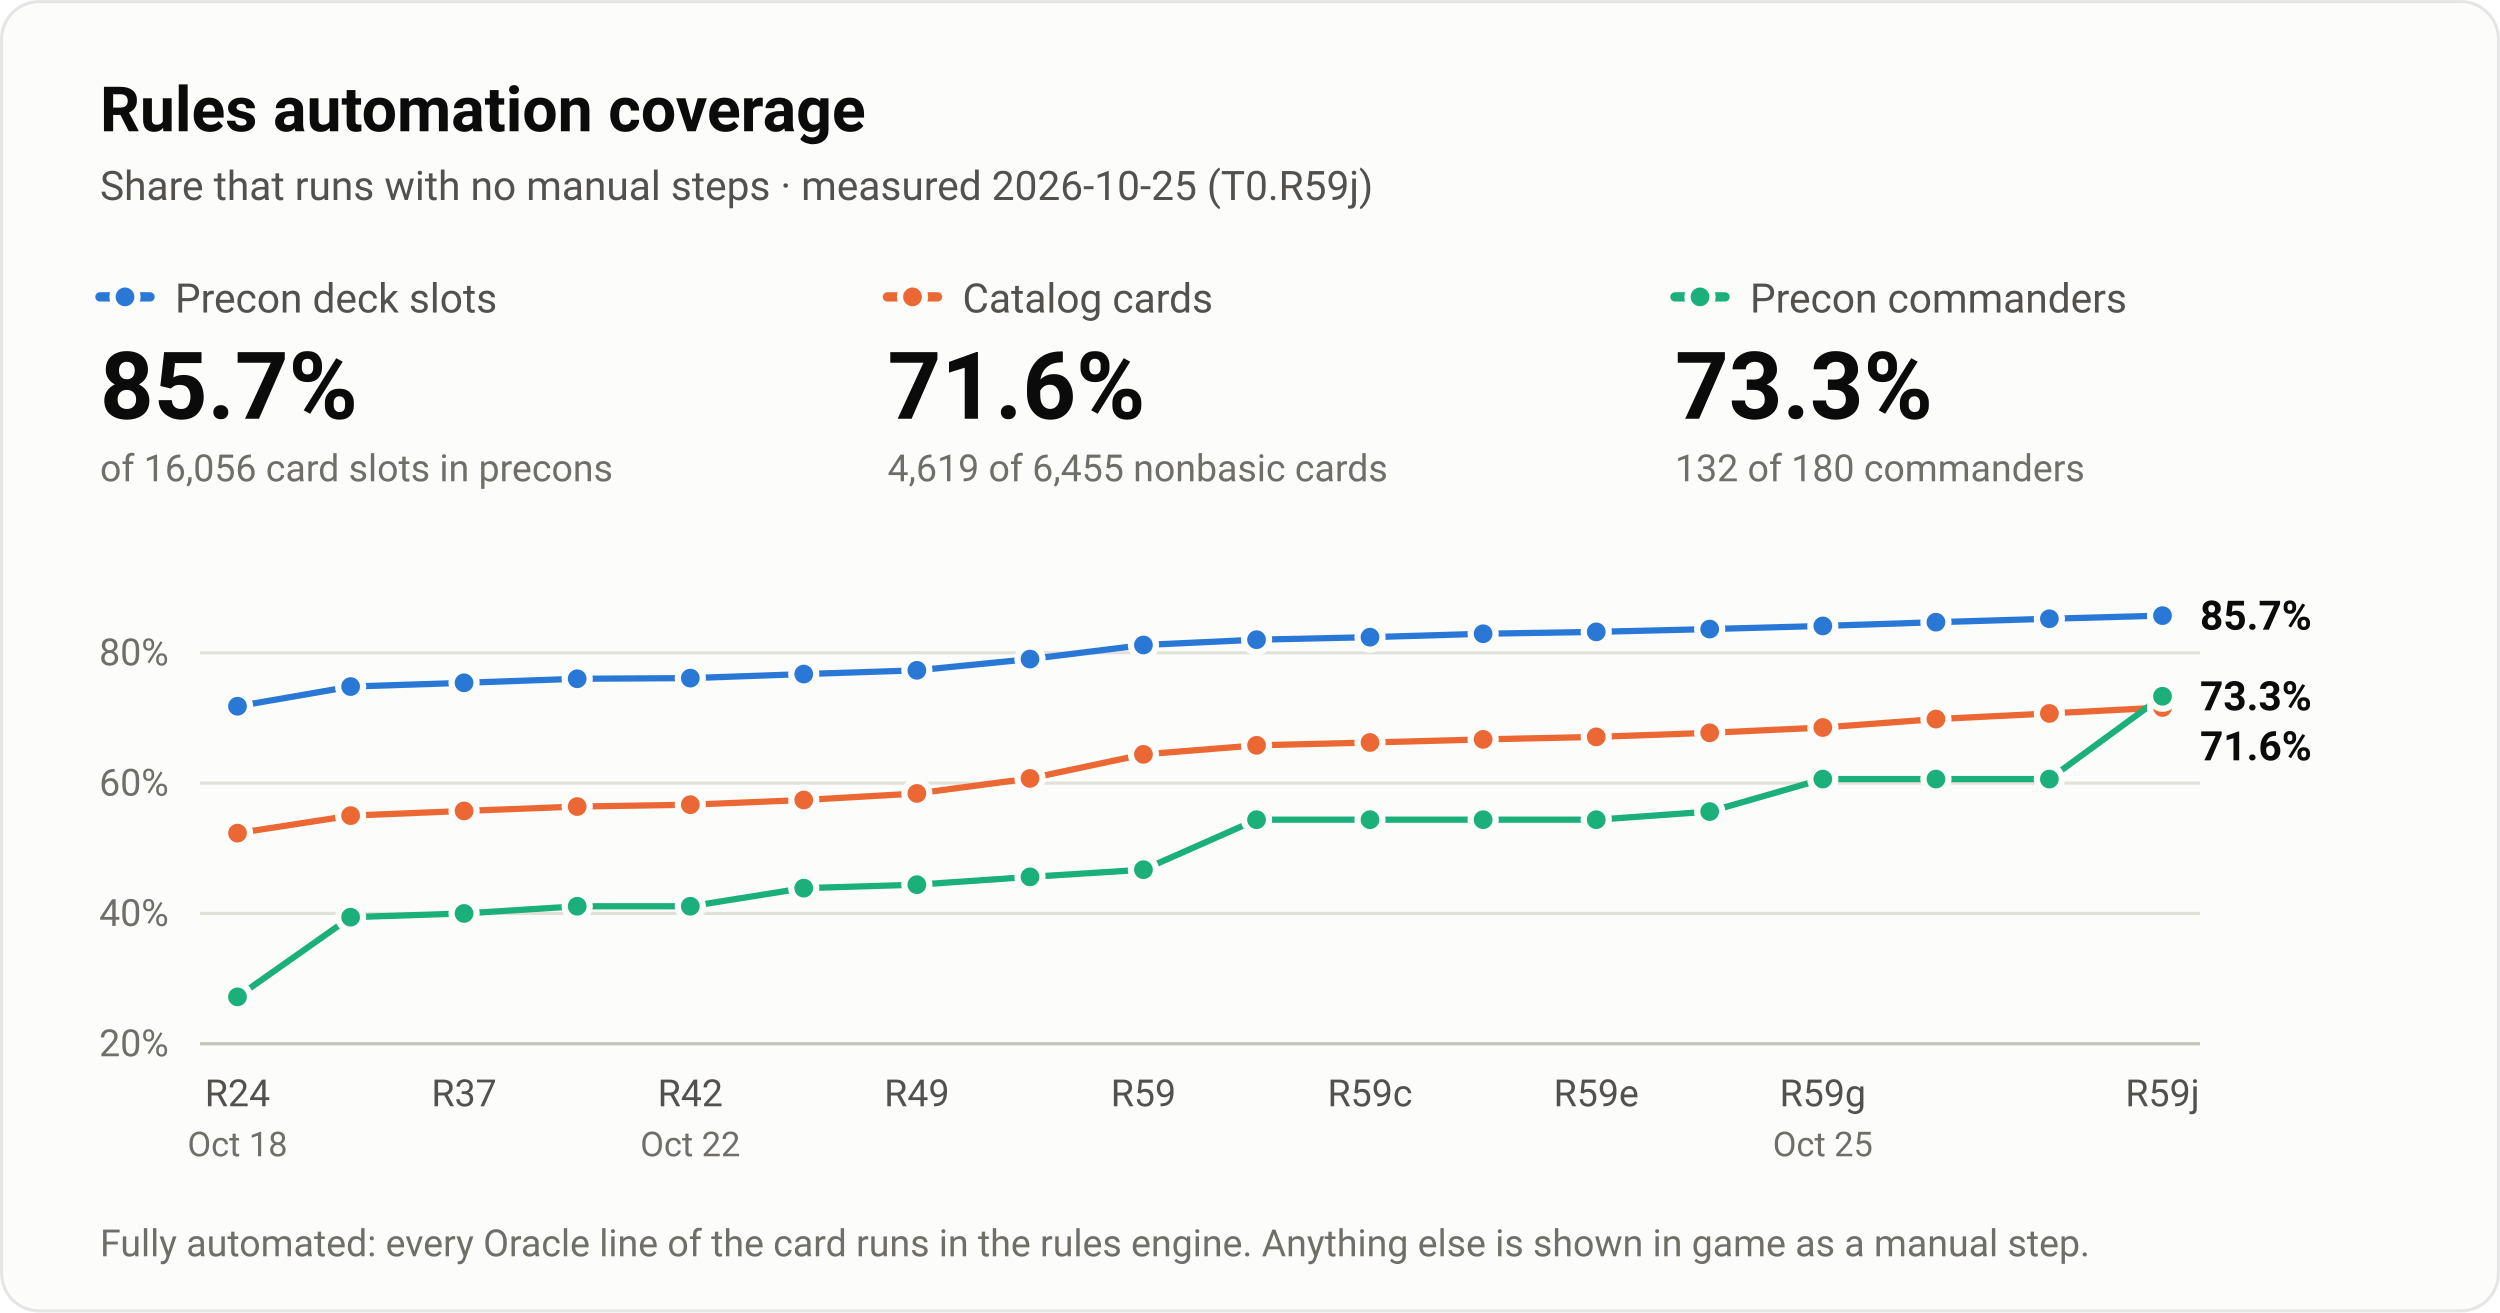
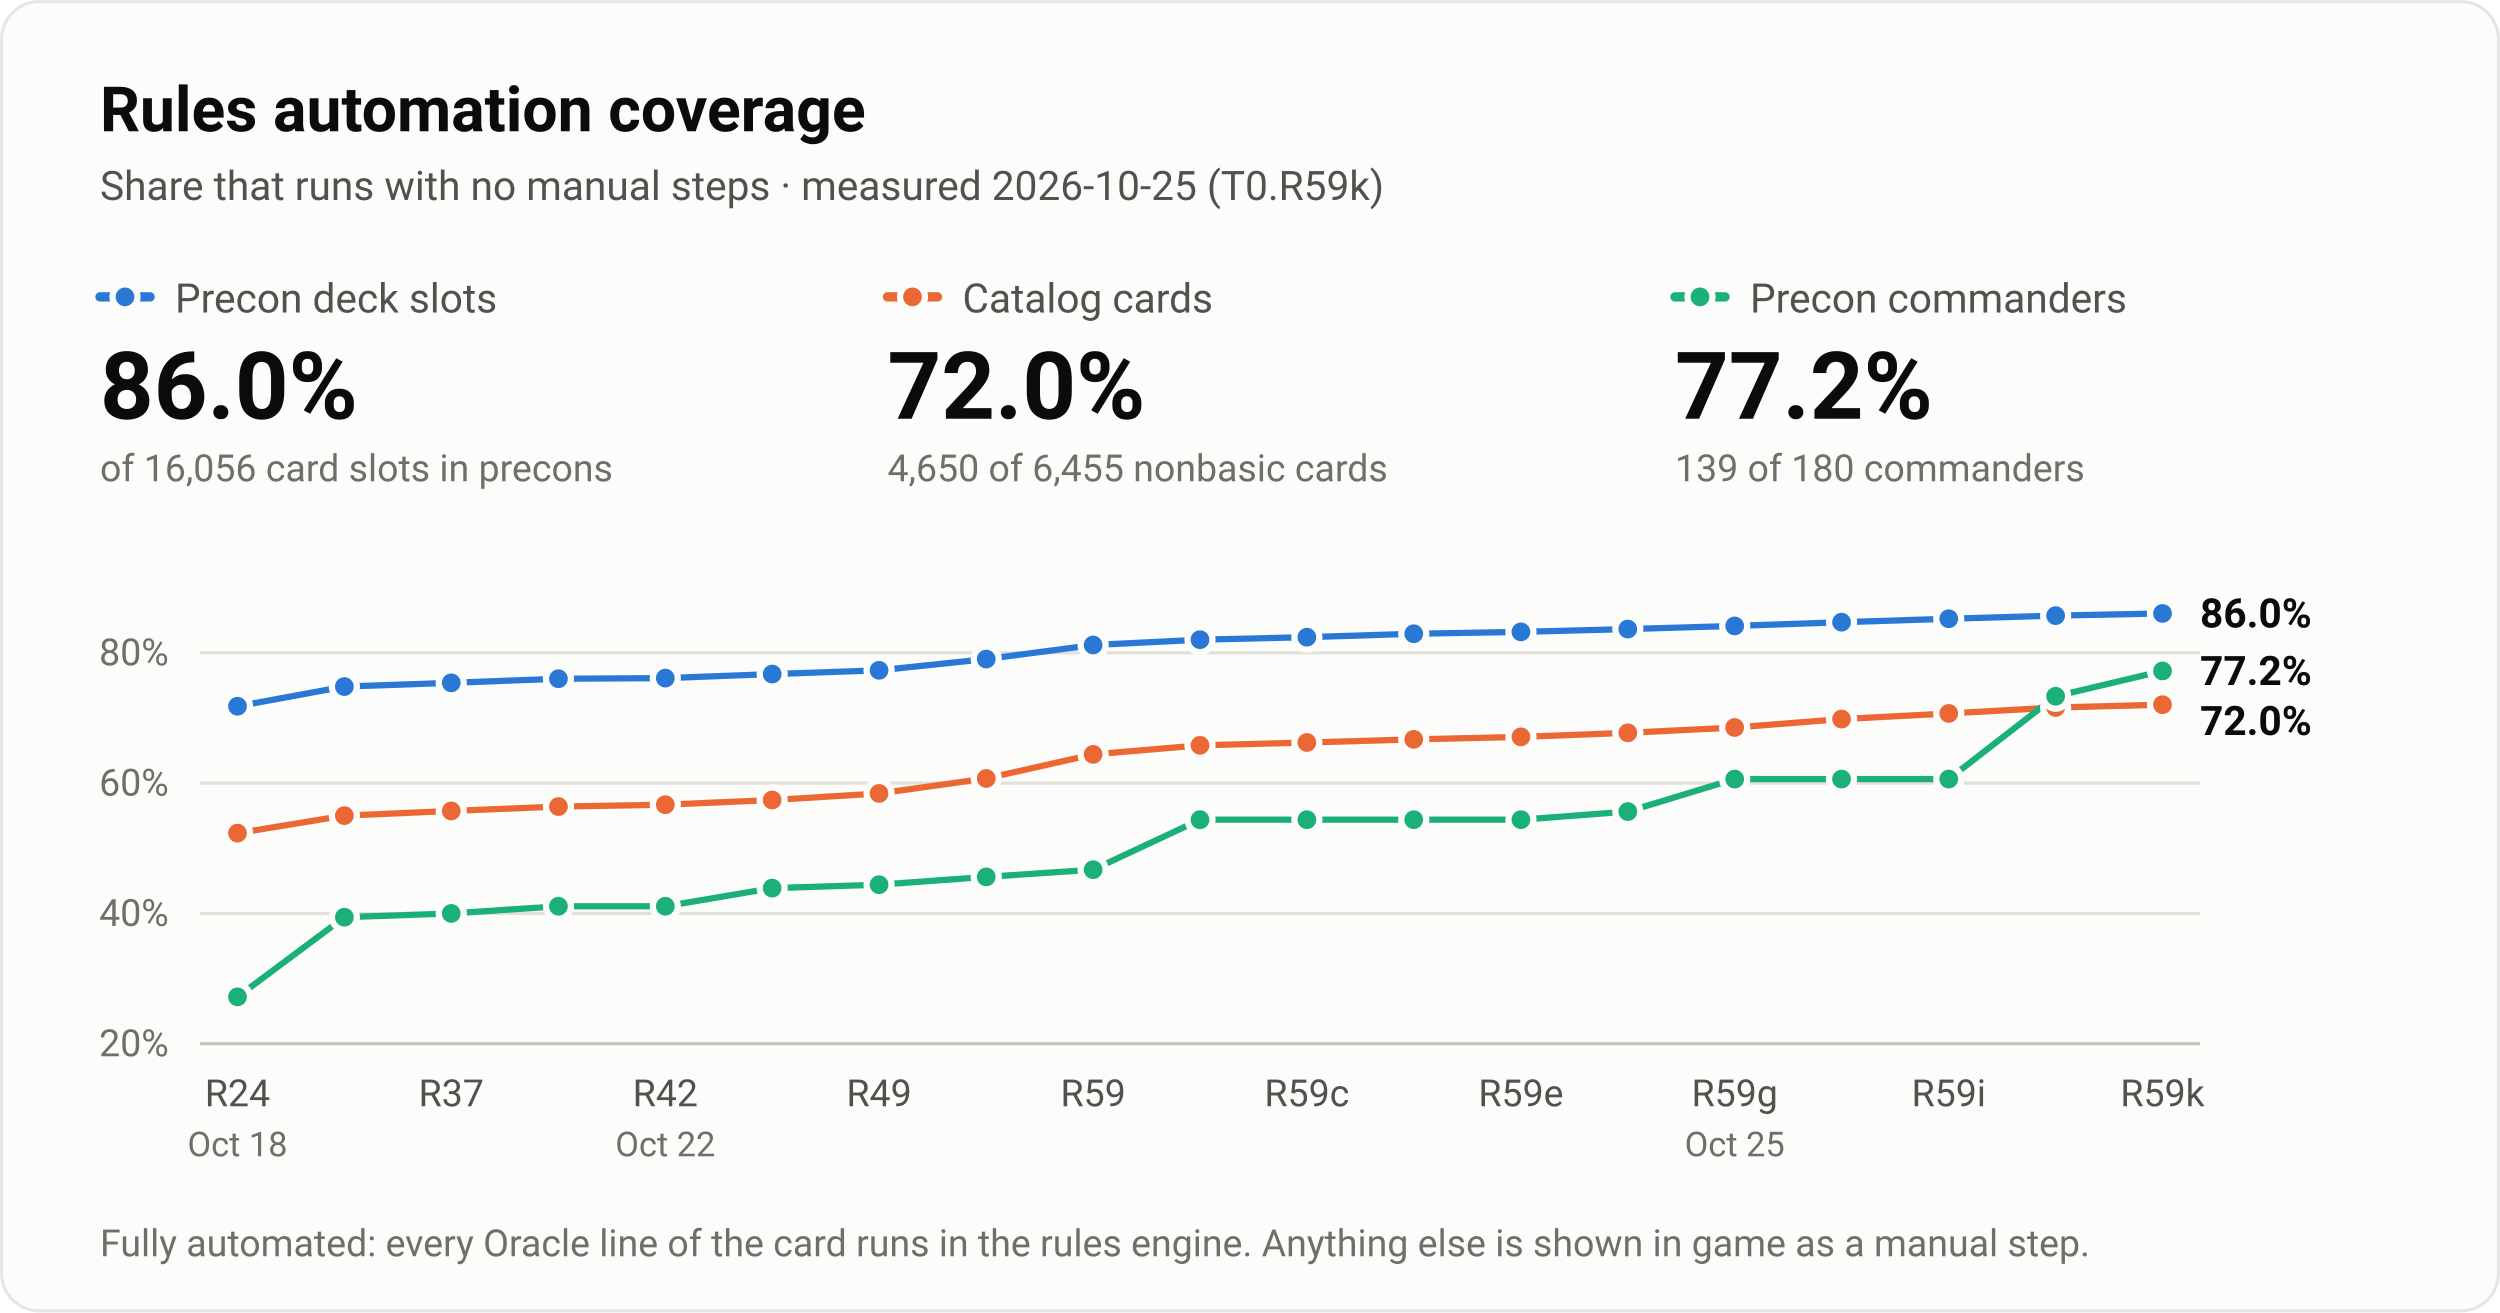
<svg xmlns="http://www.w3.org/2000/svg" viewBox="0 0 800 420" width="800" height="420" role="img" aria-labelledby="t d" font-family="system-ui, -apple-system, 'Segoe UI', Roboto, Helvetica, Arial, sans-serif">
  <rect x="0.5" y="0.5" width="799" height="419" rx="12" fill="#fcfcfb" stroke="rgba(11,11,11,0.10)" />
  <text x="32" y="42" font-size="20" fill="#0b0b0b" font-weight="600">Rules automation coverage</text>
-   <text x="32" y="64" font-size="13" fill="#52514e">Share that runs with no manual steps · measured 2026-10-25 (T0.R59j)</text>
+   <text x="32" y="64" font-size="13" fill="#52514e">Share that runs with no manual steps · measured 2026-10-25 (T0.R59k)</text>
  <line x1="32" y1="95" x2="48" y2="95" stroke="#2a78d6" stroke-width="3" stroke-linecap="round" />
  <circle cx="40" cy="95" r="4" fill="#2a78d6" stroke="#fcfcfb" stroke-width="2" />
  <text x="56" y="100" font-size="13" fill="#52514e">Precon deck slots</text>
-   <text x="32" y="134" font-size="30" fill="#0b0b0b" font-weight="600">85.7%</text>
+   <text x="32" y="134" font-size="30" fill="#0b0b0b" font-weight="600">86.0%</text>
  <text x="32" y="154" font-size="12" fill="#6f6e69">of 16,056 card slots in precons</text>
  <line x1="284" y1="95" x2="300" y2="95" stroke="#eb6834" stroke-width="3" stroke-linecap="round" />
  <circle cx="292" cy="95" r="4" fill="#eb6834" stroke="#fcfcfb" stroke-width="2" />
  <text x="308" y="100" font-size="13" fill="#52514e">Catalog cards</text>
-   <text x="284" y="134" font-size="30" fill="#0b0b0b" font-weight="600">71.6%</text>
-   <text x="284" y="154" font-size="12" fill="#6f6e69">4,619 of 6,455 nonbasic cards</text>
+   <text x="284" y="134" font-size="30" fill="#0b0b0b" font-weight="600">72.0%</text>
+   <text x="284" y="154" font-size="12" fill="#6f6e69">4,650 of 6,455 nonbasic cards</text>
  <line x1="536" y1="95" x2="552" y2="95" stroke="#1baf7a" stroke-width="3" stroke-linecap="round" />
  <circle cx="544" cy="95" r="4" fill="#1baf7a" stroke="#fcfcfb" stroke-width="2" />
  <text x="560" y="100" font-size="13" fill="#52514e">Precon commanders</text>
-   <text x="536" y="134" font-size="30" fill="#0b0b0b" font-weight="600">73.3%</text>
-   <text x="536" y="154" font-size="12" fill="#6f6e69">132 of 180 commanders</text>
+   <text x="536" y="134" font-size="30" fill="#0b0b0b" font-weight="600">77.2%</text>
+   <text x="536" y="154" font-size="12" fill="#6f6e69">139 of 180 commanders</text>
  <text x="54" y="338" font-size="12" fill="#6f6e69" text-anchor="end">20%</text>
  <line x1="64" y1="292.3" x2="704" y2="292.3" stroke="#e1e0d9" stroke-width="1" />
  <text x="54" y="296.3" font-size="12" fill="#6f6e69" text-anchor="end">40%</text>
  <line x1="64" y1="250.6" x2="704" y2="250.6" stroke="#e1e0d9" stroke-width="1" />
  <text x="54" y="254.6" font-size="12" fill="#6f6e69" text-anchor="end">60%</text>
  <line x1="64" y1="208.9" x2="704" y2="208.9" stroke="#e1e0d9" stroke-width="1" />
  <text x="54" y="212.9" font-size="12" fill="#6f6e69" text-anchor="end">80%</text>
  <line x1="64" y1="334" x2="704" y2="334" stroke="#c3c2b7" stroke-width="1" />
  <text x="76" y="354" font-size="12" fill="#52514e" text-anchor="middle">R24</text>
  <text x="76" y="370" font-size="11" fill="#6f6e69" text-anchor="middle">Oct 18</text>
-   <text x="148.5" y="354" font-size="12" fill="#52514e" text-anchor="middle">R37</text>
-   <text x="220.9" y="354" font-size="12" fill="#52514e" text-anchor="middle">R42</text>
-   <text x="220.9" y="370" font-size="11" fill="#6f6e69" text-anchor="middle">Oct 22</text>
-   <text x="293.4" y="354" font-size="12" fill="#52514e" text-anchor="middle">R49</text>
-   <text x="365.9" y="354" font-size="12" fill="#52514e" text-anchor="middle">R59</text>
-   <text x="438.4" y="354" font-size="12" fill="#52514e" text-anchor="middle">R59c</text>
-   <text x="510.8" y="354" font-size="12" fill="#52514e" text-anchor="middle">R59e</text>
-   <text x="583.3" y="354" font-size="12" fill="#52514e" text-anchor="middle">R59g</text>
-   <text x="583.3" y="370" font-size="11" fill="#6f6e69" text-anchor="middle">Oct 25</text>
-   <text x="692" y="354" font-size="12" fill="#52514e" text-anchor="middle">R59j</text>
-   <path d="M76 226 L112.2 219.7 L148.5 218.5 L184.7 217.2 L220.9 217 L257.2 215.7 L293.4 214.5 L329.6 210.9 L365.9 206.4 L402.1 204.7 L438.4 203.9 L474.6 202.8 L510.8 202.2 L547.1 201.3 L583.3 200.3 L619.5 199.1 L655.8 198 L692 197" fill="none" stroke="#2a78d6" stroke-width="2" stroke-linejoin="round" stroke-linecap="round" />
-   <path d="M76 266.6 L112.2 261 L148.5 259.5 L184.7 258.1 L220.9 257.5 L257.2 256 L293.4 253.9 L329.6 249.1 L365.9 241.4 L402.1 238.5 L438.4 237.6 L474.6 236.6 L510.8 235.8 L547.1 234.5 L583.3 232.8 L619.5 230.1 L655.8 228.3 L692 226.4" fill="none" stroke="#eb6834" stroke-width="2" stroke-linejoin="round" stroke-linecap="round" />
-   <path d="M76 319 L112.2 293.5 L148.5 292.3 L184.7 290 L220.9 290 L257.2 284.2 L293.4 283.1 L329.6 280.6 L365.9 278.3 L402.1 262.3 L438.4 262.3 L474.6 262.3 L510.8 262.3 L547.1 259.7 L583.3 249.3 L619.5 249.3 L655.8 249.3 L692 222.8" fill="none" stroke="#1baf7a" stroke-width="2" stroke-linejoin="round" stroke-linecap="round" />
+   <text x="144.4" y="354" font-size="12" fill="#52514e" text-anchor="middle">R37</text>
+   <text x="212.9" y="354" font-size="12" fill="#52514e" text-anchor="middle">R42</text>
+   <text x="212.9" y="370" font-size="11" fill="#6f6e69" text-anchor="middle">Oct 22</text>
+   <text x="281.3" y="354" font-size="12" fill="#52514e" text-anchor="middle">R49</text>
+   <text x="349.8" y="354" font-size="12" fill="#52514e" text-anchor="middle">R59</text>
+   <text x="418.2" y="354" font-size="12" fill="#52514e" text-anchor="middle">R59c</text>
+   <text x="486.7" y="354" font-size="12" fill="#52514e" text-anchor="middle">R59e</text>
+   <text x="555.1" y="354" font-size="12" fill="#52514e" text-anchor="middle">R59g</text>
+   <text x="555.1" y="370" font-size="11" fill="#6f6e69" text-anchor="middle">Oct 25</text>
+   <text x="623.6" y="354" font-size="12" fill="#52514e" text-anchor="middle">R59i</text>
+   <text x="692" y="354" font-size="12" fill="#52514e" text-anchor="middle">R59k</text>
+   <path d="M76 226 L110.2 219.7 L144.4 218.5 L178.7 217.2 L212.9 217 L247.1 215.7 L281.3 214.5 L315.6 210.9 L349.8 206.4 L384 204.7 L418.2 203.9 L452.4 202.8 L486.7 202.2 L520.9 201.3 L555.1 200.3 L589.3 199.1 L623.6 198 L657.8 197 L692 196.3" fill="none" stroke="#2a78d6" stroke-width="2" stroke-linejoin="round" stroke-linecap="round" />
+   <path d="M76 266.6 L110.2 261 L144.4 259.5 L178.7 258.1 L212.9 257.5 L247.1 256 L281.3 253.9 L315.6 249.1 L349.8 241.4 L384 238.5 L418.2 237.6 L452.4 236.6 L486.7 235.8 L520.9 234.5 L555.1 232.8 L589.3 230.1 L623.6 228.3 L657.8 226.4 L692 225.5" fill="none" stroke="#eb6834" stroke-width="2" stroke-linejoin="round" stroke-linecap="round" />
+   <path d="M76 319 L110.2 293.5 L144.4 292.3 L178.7 290 L212.9 290 L247.1 284.2 L281.3 283.1 L315.6 280.6 L349.8 278.3 L384 262.3 L418.2 262.3 L452.4 262.3 L486.7 262.3 L520.9 259.7 L555.1 249.3 L589.3 249.3 L623.6 249.3 L657.8 222.8 L692 214.7" fill="none" stroke="#1baf7a" stroke-width="2" stroke-linejoin="round" stroke-linecap="round" />
  <circle cx="76" cy="226" r="4" fill="#2a78d6" stroke="#fcfcfb" stroke-width="2" />
-   <circle cx="112.2" cy="219.7" r="4" fill="#2a78d6" stroke="#fcfcfb" stroke-width="2" />
-   <circle cx="148.5" cy="218.5" r="4" fill="#2a78d6" stroke="#fcfcfb" stroke-width="2" />
-   <circle cx="184.7" cy="217.2" r="4" fill="#2a78d6" stroke="#fcfcfb" stroke-width="2" />
-   <circle cx="220.9" cy="217" r="4" fill="#2a78d6" stroke="#fcfcfb" stroke-width="2" />
-   <circle cx="257.2" cy="215.7" r="4" fill="#2a78d6" stroke="#fcfcfb" stroke-width="2" />
-   <circle cx="293.4" cy="214.5" r="4" fill="#2a78d6" stroke="#fcfcfb" stroke-width="2" />
-   <circle cx="329.6" cy="210.9" r="4" fill="#2a78d6" stroke="#fcfcfb" stroke-width="2" />
-   <circle cx="365.9" cy="206.4" r="4" fill="#2a78d6" stroke="#fcfcfb" stroke-width="2" />
-   <circle cx="402.1" cy="204.7" r="4" fill="#2a78d6" stroke="#fcfcfb" stroke-width="2" />
-   <circle cx="438.4" cy="203.9" r="4" fill="#2a78d6" stroke="#fcfcfb" stroke-width="2" />
-   <circle cx="474.6" cy="202.8" r="4" fill="#2a78d6" stroke="#fcfcfb" stroke-width="2" />
-   <circle cx="510.8" cy="202.2" r="4" fill="#2a78d6" stroke="#fcfcfb" stroke-width="2" />
-   <circle cx="547.1" cy="201.3" r="4" fill="#2a78d6" stroke="#fcfcfb" stroke-width="2" />
-   <circle cx="583.3" cy="200.3" r="4" fill="#2a78d6" stroke="#fcfcfb" stroke-width="2" />
-   <circle cx="619.5" cy="199.1" r="4" fill="#2a78d6" stroke="#fcfcfb" stroke-width="2" />
-   <circle cx="655.8" cy="198" r="4" fill="#2a78d6" stroke="#fcfcfb" stroke-width="2" />
-   <circle cx="692" cy="197" r="4" fill="#2a78d6" stroke="#fcfcfb" stroke-width="2" />
+   <circle cx="110.2" cy="219.7" r="4" fill="#2a78d6" stroke="#fcfcfb" stroke-width="2" />
+   <circle cx="144.4" cy="218.5" r="4" fill="#2a78d6" stroke="#fcfcfb" stroke-width="2" />
+   <circle cx="178.7" cy="217.2" r="4" fill="#2a78d6" stroke="#fcfcfb" stroke-width="2" />
+   <circle cx="212.9" cy="217" r="4" fill="#2a78d6" stroke="#fcfcfb" stroke-width="2" />
+   <circle cx="247.1" cy="215.7" r="4" fill="#2a78d6" stroke="#fcfcfb" stroke-width="2" />
+   <circle cx="281.3" cy="214.5" r="4" fill="#2a78d6" stroke="#fcfcfb" stroke-width="2" />
+   <circle cx="315.6" cy="210.9" r="4" fill="#2a78d6" stroke="#fcfcfb" stroke-width="2" />
+   <circle cx="349.8" cy="206.4" r="4" fill="#2a78d6" stroke="#fcfcfb" stroke-width="2" />
+   <circle cx="384" cy="204.7" r="4" fill="#2a78d6" stroke="#fcfcfb" stroke-width="2" />
+   <circle cx="418.2" cy="203.9" r="4" fill="#2a78d6" stroke="#fcfcfb" stroke-width="2" />
+   <circle cx="452.4" cy="202.8" r="4" fill="#2a78d6" stroke="#fcfcfb" stroke-width="2" />
+   <circle cx="486.7" cy="202.2" r="4" fill="#2a78d6" stroke="#fcfcfb" stroke-width="2" />
+   <circle cx="520.9" cy="201.3" r="4" fill="#2a78d6" stroke="#fcfcfb" stroke-width="2" />
+   <circle cx="555.1" cy="200.3" r="4" fill="#2a78d6" stroke="#fcfcfb" stroke-width="2" />
+   <circle cx="589.3" cy="199.1" r="4" fill="#2a78d6" stroke="#fcfcfb" stroke-width="2" />
+   <circle cx="623.6" cy="198" r="4" fill="#2a78d6" stroke="#fcfcfb" stroke-width="2" />
+   <circle cx="657.8" cy="197" r="4" fill="#2a78d6" stroke="#fcfcfb" stroke-width="2" />
+   <circle cx="692" cy="196.3" r="4" fill="#2a78d6" stroke="#fcfcfb" stroke-width="2" />
  <circle cx="76" cy="266.6" r="4" fill="#eb6834" stroke="#fcfcfb" stroke-width="2" />
-   <circle cx="112.2" cy="261" r="4" fill="#eb6834" stroke="#fcfcfb" stroke-width="2" />
-   <circle cx="148.5" cy="259.5" r="4" fill="#eb6834" stroke="#fcfcfb" stroke-width="2" />
-   <circle cx="184.7" cy="258.1" r="4" fill="#eb6834" stroke="#fcfcfb" stroke-width="2" />
-   <circle cx="220.9" cy="257.5" r="4" fill="#eb6834" stroke="#fcfcfb" stroke-width="2" />
-   <circle cx="257.2" cy="256" r="4" fill="#eb6834" stroke="#fcfcfb" stroke-width="2" />
-   <circle cx="293.4" cy="253.9" r="4" fill="#eb6834" stroke="#fcfcfb" stroke-width="2" />
-   <circle cx="329.6" cy="249.1" r="4" fill="#eb6834" stroke="#fcfcfb" stroke-width="2" />
-   <circle cx="365.9" cy="241.4" r="4" fill="#eb6834" stroke="#fcfcfb" stroke-width="2" />
-   <circle cx="402.1" cy="238.5" r="4" fill="#eb6834" stroke="#fcfcfb" stroke-width="2" />
-   <circle cx="438.4" cy="237.6" r="4" fill="#eb6834" stroke="#fcfcfb" stroke-width="2" />
-   <circle cx="474.6" cy="236.6" r="4" fill="#eb6834" stroke="#fcfcfb" stroke-width="2" />
-   <circle cx="510.8" cy="235.8" r="4" fill="#eb6834" stroke="#fcfcfb" stroke-width="2" />
-   <circle cx="547.1" cy="234.5" r="4" fill="#eb6834" stroke="#fcfcfb" stroke-width="2" />
-   <circle cx="583.3" cy="232.8" r="4" fill="#eb6834" stroke="#fcfcfb" stroke-width="2" />
-   <circle cx="619.5" cy="230.1" r="4" fill="#eb6834" stroke="#fcfcfb" stroke-width="2" />
-   <circle cx="655.8" cy="228.3" r="4" fill="#eb6834" stroke="#fcfcfb" stroke-width="2" />
-   <circle cx="692" cy="226.4" r="4" fill="#eb6834" stroke="#fcfcfb" stroke-width="2" />
+   <circle cx="110.2" cy="261" r="4" fill="#eb6834" stroke="#fcfcfb" stroke-width="2" />
+   <circle cx="144.4" cy="259.5" r="4" fill="#eb6834" stroke="#fcfcfb" stroke-width="2" />
+   <circle cx="178.7" cy="258.1" r="4" fill="#eb6834" stroke="#fcfcfb" stroke-width="2" />
+   <circle cx="212.9" cy="257.5" r="4" fill="#eb6834" stroke="#fcfcfb" stroke-width="2" />
+   <circle cx="247.1" cy="256" r="4" fill="#eb6834" stroke="#fcfcfb" stroke-width="2" />
+   <circle cx="281.3" cy="253.9" r="4" fill="#eb6834" stroke="#fcfcfb" stroke-width="2" />
+   <circle cx="315.6" cy="249.1" r="4" fill="#eb6834" stroke="#fcfcfb" stroke-width="2" />
+   <circle cx="349.8" cy="241.4" r="4" fill="#eb6834" stroke="#fcfcfb" stroke-width="2" />
+   <circle cx="384" cy="238.5" r="4" fill="#eb6834" stroke="#fcfcfb" stroke-width="2" />
+   <circle cx="418.2" cy="237.6" r="4" fill="#eb6834" stroke="#fcfcfb" stroke-width="2" />
+   <circle cx="452.4" cy="236.6" r="4" fill="#eb6834" stroke="#fcfcfb" stroke-width="2" />
+   <circle cx="486.7" cy="235.8" r="4" fill="#eb6834" stroke="#fcfcfb" stroke-width="2" />
+   <circle cx="520.9" cy="234.5" r="4" fill="#eb6834" stroke="#fcfcfb" stroke-width="2" />
+   <circle cx="555.1" cy="232.8" r="4" fill="#eb6834" stroke="#fcfcfb" stroke-width="2" />
+   <circle cx="589.3" cy="230.1" r="4" fill="#eb6834" stroke="#fcfcfb" stroke-width="2" />
+   <circle cx="623.6" cy="228.3" r="4" fill="#eb6834" stroke="#fcfcfb" stroke-width="2" />
+   <circle cx="657.8" cy="226.4" r="4" fill="#eb6834" stroke="#fcfcfb" stroke-width="2" />
+   <circle cx="692" cy="225.5" r="4" fill="#eb6834" stroke="#fcfcfb" stroke-width="2" />
  <circle cx="76" cy="319" r="4" fill="#1baf7a" stroke="#fcfcfb" stroke-width="2" />
-   <circle cx="112.2" cy="293.5" r="4" fill="#1baf7a" stroke="#fcfcfb" stroke-width="2" />
-   <circle cx="148.5" cy="292.3" r="4" fill="#1baf7a" stroke="#fcfcfb" stroke-width="2" />
-   <circle cx="184.7" cy="290" r="4" fill="#1baf7a" stroke="#fcfcfb" stroke-width="2" />
-   <circle cx="220.9" cy="290" r="4" fill="#1baf7a" stroke="#fcfcfb" stroke-width="2" />
-   <circle cx="257.2" cy="284.2" r="4" fill="#1baf7a" stroke="#fcfcfb" stroke-width="2" />
-   <circle cx="293.4" cy="283.1" r="4" fill="#1baf7a" stroke="#fcfcfb" stroke-width="2" />
-   <circle cx="329.6" cy="280.6" r="4" fill="#1baf7a" stroke="#fcfcfb" stroke-width="2" />
-   <circle cx="365.9" cy="278.3" r="4" fill="#1baf7a" stroke="#fcfcfb" stroke-width="2" />
-   <circle cx="402.1" cy="262.3" r="4" fill="#1baf7a" stroke="#fcfcfb" stroke-width="2" />
-   <circle cx="438.4" cy="262.3" r="4" fill="#1baf7a" stroke="#fcfcfb" stroke-width="2" />
-   <circle cx="474.6" cy="262.3" r="4" fill="#1baf7a" stroke="#fcfcfb" stroke-width="2" />
-   <circle cx="510.8" cy="262.3" r="4" fill="#1baf7a" stroke="#fcfcfb" stroke-width="2" />
-   <circle cx="547.1" cy="259.7" r="4" fill="#1baf7a" stroke="#fcfcfb" stroke-width="2" />
-   <circle cx="583.3" cy="249.3" r="4" fill="#1baf7a" stroke="#fcfcfb" stroke-width="2" />
-   <circle cx="619.5" cy="249.3" r="4" fill="#1baf7a" stroke="#fcfcfb" stroke-width="2" />
-   <circle cx="655.8" cy="249.3" r="4" fill="#1baf7a" stroke="#fcfcfb" stroke-width="2" />
-   <circle cx="692" cy="222.8" r="4" fill="#1baf7a" stroke="#fcfcfb" stroke-width="2" />
-   <text x="704" y="201.5" font-size="13" fill="#0b0b0b" font-weight="600">85.7%</text>
-   <text x="704" y="227.3" font-size="13" fill="#0b0b0b" font-weight="600">73.3%</text>
-   <text x="704" y="243.3" font-size="13" fill="#0b0b0b" font-weight="600">71.6%</text>
+   <circle cx="110.2" cy="293.5" r="4" fill="#1baf7a" stroke="#fcfcfb" stroke-width="2" />
+   <circle cx="144.4" cy="292.3" r="4" fill="#1baf7a" stroke="#fcfcfb" stroke-width="2" />
+   <circle cx="178.7" cy="290" r="4" fill="#1baf7a" stroke="#fcfcfb" stroke-width="2" />
+   <circle cx="212.9" cy="290" r="4" fill="#1baf7a" stroke="#fcfcfb" stroke-width="2" />
+   <circle cx="247.1" cy="284.2" r="4" fill="#1baf7a" stroke="#fcfcfb" stroke-width="2" />
+   <circle cx="281.3" cy="283.1" r="4" fill="#1baf7a" stroke="#fcfcfb" stroke-width="2" />
+   <circle cx="315.6" cy="280.6" r="4" fill="#1baf7a" stroke="#fcfcfb" stroke-width="2" />
+   <circle cx="349.8" cy="278.3" r="4" fill="#1baf7a" stroke="#fcfcfb" stroke-width="2" />
+   <circle cx="384" cy="262.3" r="4" fill="#1baf7a" stroke="#fcfcfb" stroke-width="2" />
+   <circle cx="418.2" cy="262.3" r="4" fill="#1baf7a" stroke="#fcfcfb" stroke-width="2" />
+   <circle cx="452.4" cy="262.3" r="4" fill="#1baf7a" stroke="#fcfcfb" stroke-width="2" />
+   <circle cx="486.7" cy="262.3" r="4" fill="#1baf7a" stroke="#fcfcfb" stroke-width="2" />
+   <circle cx="520.9" cy="259.7" r="4" fill="#1baf7a" stroke="#fcfcfb" stroke-width="2" />
+   <circle cx="555.1" cy="249.3" r="4" fill="#1baf7a" stroke="#fcfcfb" stroke-width="2" />
+   <circle cx="589.3" cy="249.3" r="4" fill="#1baf7a" stroke="#fcfcfb" stroke-width="2" />
+   <circle cx="623.6" cy="249.3" r="4" fill="#1baf7a" stroke="#fcfcfb" stroke-width="2" />
+   <circle cx="657.8" cy="222.8" r="4" fill="#1baf7a" stroke="#fcfcfb" stroke-width="2" />
+   <circle cx="692" cy="214.7" r="4" fill="#1baf7a" stroke="#fcfcfb" stroke-width="2" />
+   <text x="704" y="200.8" font-size="13" fill="#0b0b0b" font-weight="600">86.0%</text>
+   <text x="704" y="219.2" font-size="13" fill="#0b0b0b" font-weight="600">77.2%</text>
+   <text x="704" y="235.2" font-size="13" fill="#0b0b0b" font-weight="600">72.0%</text>
  <text x="32" y="402" font-size="12" fill="#6f6e69">Fully automated: every Oracle line of the card runs in the rules engine. Anything else is shown in game as a manual step.</text>
</svg>
